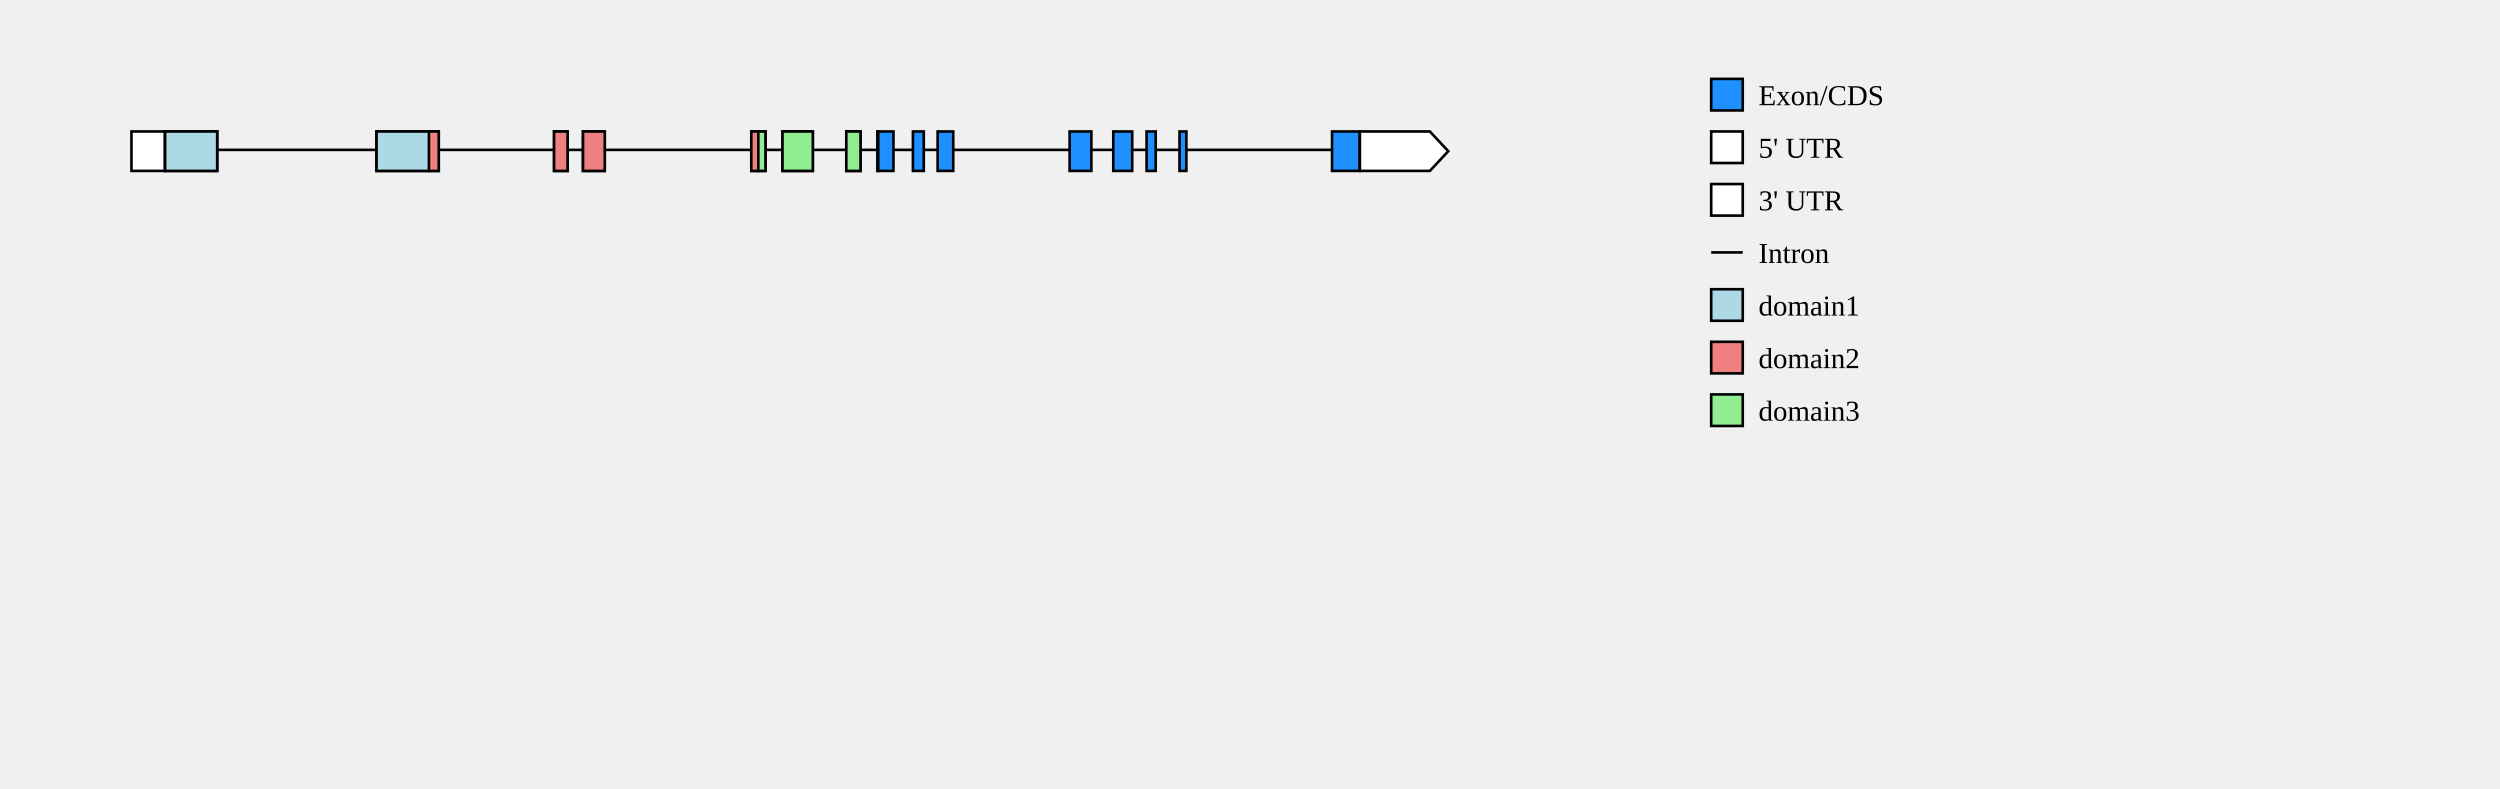
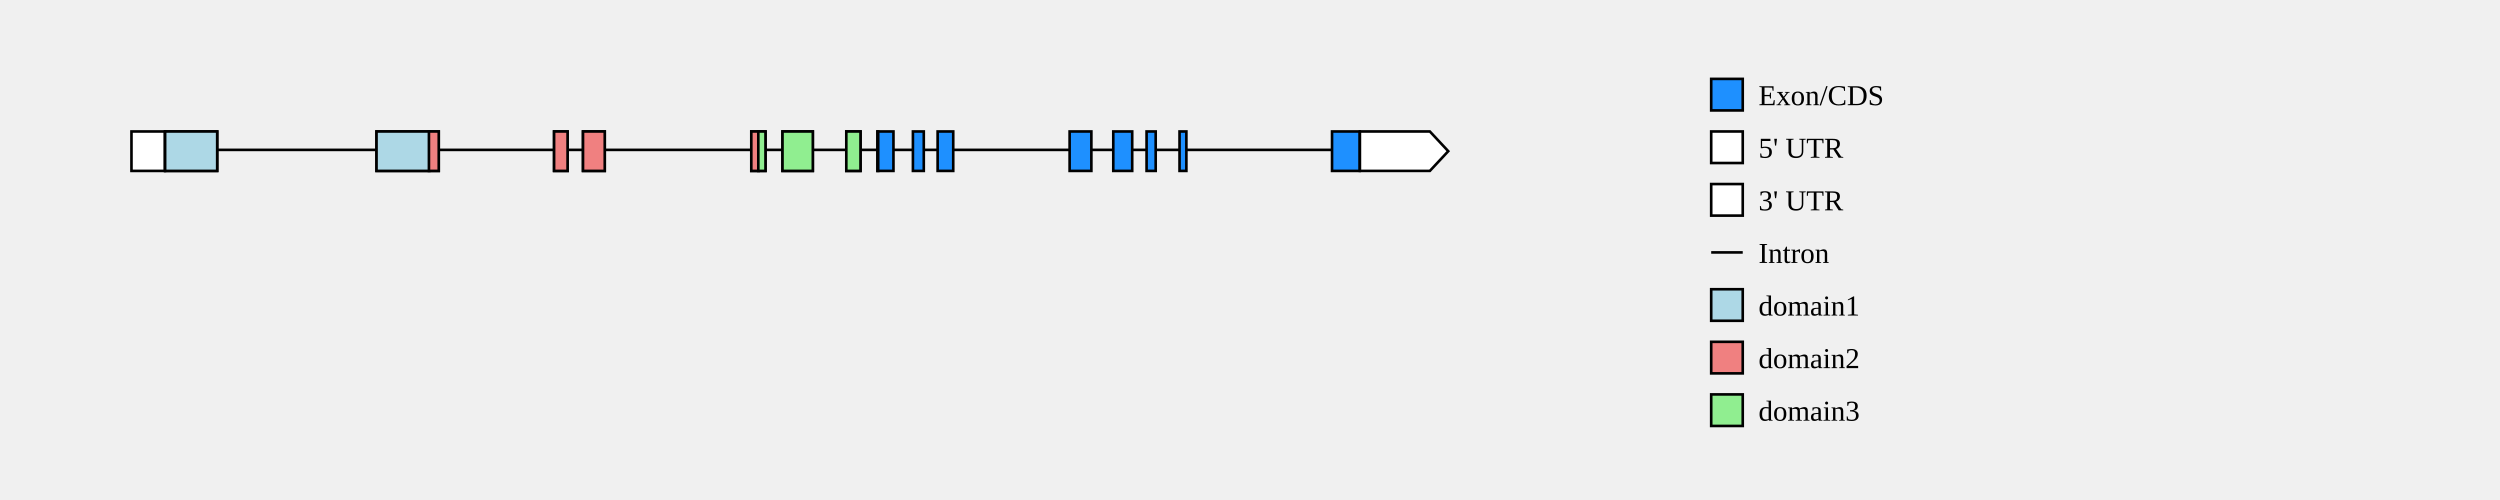
- <svg xmlns="http://www.w3.org/2000/svg" baseProfile="full" height="300" version="1.1" width="950.8">
+ <svg xmlns="http://www.w3.org/2000/svg" baseProfile="full" height="190" version="1.1" width="950.8">
  <defs />
  <rect fill="white" height="15" stroke="black" stroke-width="1" width="12.733" x="50.0" y="50" />
  <rect fill="dodgerblue" height="15" stroke="black" stroke-width="1" width="19.8" x="62.8" y="50" />
  <line stroke="black" stroke-width="1" x1="82.667" x2="143.133" y1="57" y2="57" />
  <rect fill="dodgerblue" height="15" stroke="black" stroke-width="1" width="23.667" x="143.2" y="50" />
  <line stroke="black" stroke-width="1" x1="166.933" x2="210.667" y1="57" y2="57" />
  <rect fill="dodgerblue" height="15" stroke="black" stroke-width="1" width="5.133" x="210.733" y="50" />
  <line stroke="black" stroke-width="1" x1="215.933" x2="221.667" y1="57" y2="57" />
  <rect fill="dodgerblue" height="15" stroke="black" stroke-width="1" width="8.267" x="221.733" y="50" />
  <line stroke="black" stroke-width="1" x1="230.067" x2="285.667" y1="57" y2="57" />
  <rect fill="dodgerblue" height="15" stroke="black" stroke-width="1" width="5.4" x="285.733" y="50" />
  <line stroke="black" stroke-width="1" x1="291.2" x2="297.533" y1="57" y2="57" />
  <rect fill="dodgerblue" height="15" stroke="black" stroke-width="1" width="11.533" x="297.6" y="50" />
  <line stroke="black" stroke-width="1" x1="309.2" x2="321.8" y1="57" y2="57" />
  <rect fill="dodgerblue" height="15" stroke="black" stroke-width="1" width="5.4" x="321.867" y="50" />
  <line stroke="black" stroke-width="1" x1="327.333" x2="333.667" y1="57" y2="57" />
  <rect fill="dodgerblue" height="15" stroke="black" stroke-width="1" width="6.067" x="333.733" y="50" />
  <line stroke="black" stroke-width="1" x1="339.867" x2="347.133" y1="57" y2="57" />
  <rect fill="dodgerblue" height="15" stroke="black" stroke-width="1" width="4.133" x="347.2" y="50" />
  <line stroke="black" stroke-width="1" x1="351.4" x2="356.533" y1="57" y2="57" />
  <rect fill="dodgerblue" height="15" stroke="black" stroke-width="1" width="5.933" x="356.6" y="50" />
  <line stroke="black" stroke-width="1" x1="362.6" x2="406.733" y1="57" y2="57" />
  <rect fill="dodgerblue" height="15" stroke="black" stroke-width="1" width="8.267" x="406.8" y="50" />
  <line stroke="black" stroke-width="1" x1="415.133" x2="423.333" y1="57" y2="57" />
  <rect fill="dodgerblue" height="15" stroke="black" stroke-width="1" width="7.2" x="423.4" y="50" />
  <line stroke="black" stroke-width="1" x1="430.667" x2="436.0" y1="57" y2="57" />
  <rect fill="dodgerblue" height="15" stroke="black" stroke-width="1" width="3.467" x="436.067" y="50" />
  <line stroke="black" stroke-width="1" x1="439.6" x2="448.533" y1="57" y2="57" />
  <rect fill="dodgerblue" height="15" stroke="black" stroke-width="1" width="2.6" x="448.6" y="50" />
  <line stroke="black" stroke-width="1" x1="451.267" x2="506.533" y1="57" y2="57" />
  <rect fill="dodgerblue" height="15" stroke="black" stroke-width="1" width="10.533" x="506.6" y="50" />
  <polygon fill="white" points="517.2,50 543.8,50 550.8,57.5 543.8,65 517.2,65" stroke="black" stroke-width="1" />
  <rect fill="lightblue" height="15" stroke="black" stroke-width="1" width="19.8" x="62.8" y="50" />
  <rect fill="lightblue" height="15" stroke="black" stroke-width="1" width="20.067" x="143.2" y="50" />
  <rect fill="lightcoral" height="15" stroke="black" stroke-width="1" width="3.733" x="163.133" y="50" />
  <rect fill="lightcoral" height="15" stroke="black" stroke-width="1" width="5.133" x="210.733" y="50" />
  <rect fill="lightcoral" height="15" stroke="black" stroke-width="1" width="8.267" x="221.733" y="50" />
  <rect fill="lightcoral" height="15" stroke="black" stroke-width="1" width="2.8" x="285.733" y="50" />
  <rect fill="lightgreen" height="15" stroke="black" stroke-width="1" width="2.733" x="288.4" y="50" />
  <rect fill="lightgreen" height="15" stroke="black" stroke-width="1" width="11.533" x="297.6" y="50" />
  <rect fill="lightgreen" height="15" stroke="black" stroke-width="1" width="5.4" x="321.867" y="50" />
  <rect fill="lightgreen" height="15" stroke="black" stroke-width="1" width="0.267" x="333.733" y="50" />
  <rect fill="dodgerblue" height="12" stroke="black" stroke-width="1" width="12" x="650.8" y="30" />
  <text fill="black" font-size="11px" x="668.8" y="40">Exon/CDS</text>
  <rect fill="white" height="12" stroke="black" stroke-width="1" width="12" x="650.8" y="50" />
  <text fill="black" font-size="11px" x="668.8" y="60">5' UTR</text>
  <rect fill="white" height="12" stroke="black" stroke-width="1" width="12" x="650.8" y="70" />
  <text fill="black" font-size="11px" x="668.8" y="80">3' UTR</text>
  <line stroke="black" stroke-width="1" x1="650.8" x2="662.8" y1="96" y2="96" />
  <text fill="black" font-size="11px" x="668.8" y="100">Intron</text>
  <rect fill="lightblue" height="12" stroke="black" stroke-width="1" width="12" x="650.8" y="110" />
  <text fill="black" font-size="11px" x="668.8" y="120">domain1</text>
  <rect fill="lightcoral" height="12" stroke="black" stroke-width="1" width="12" x="650.8" y="130" />
  <text fill="black" font-size="11px" x="668.8" y="140">domain2</text>
  <rect fill="lightgreen" height="12" stroke="black" stroke-width="1" width="12" x="650.8" y="150" />
  <text fill="black" font-size="11px" x="668.8" y="160">domain3</text>
</svg>
